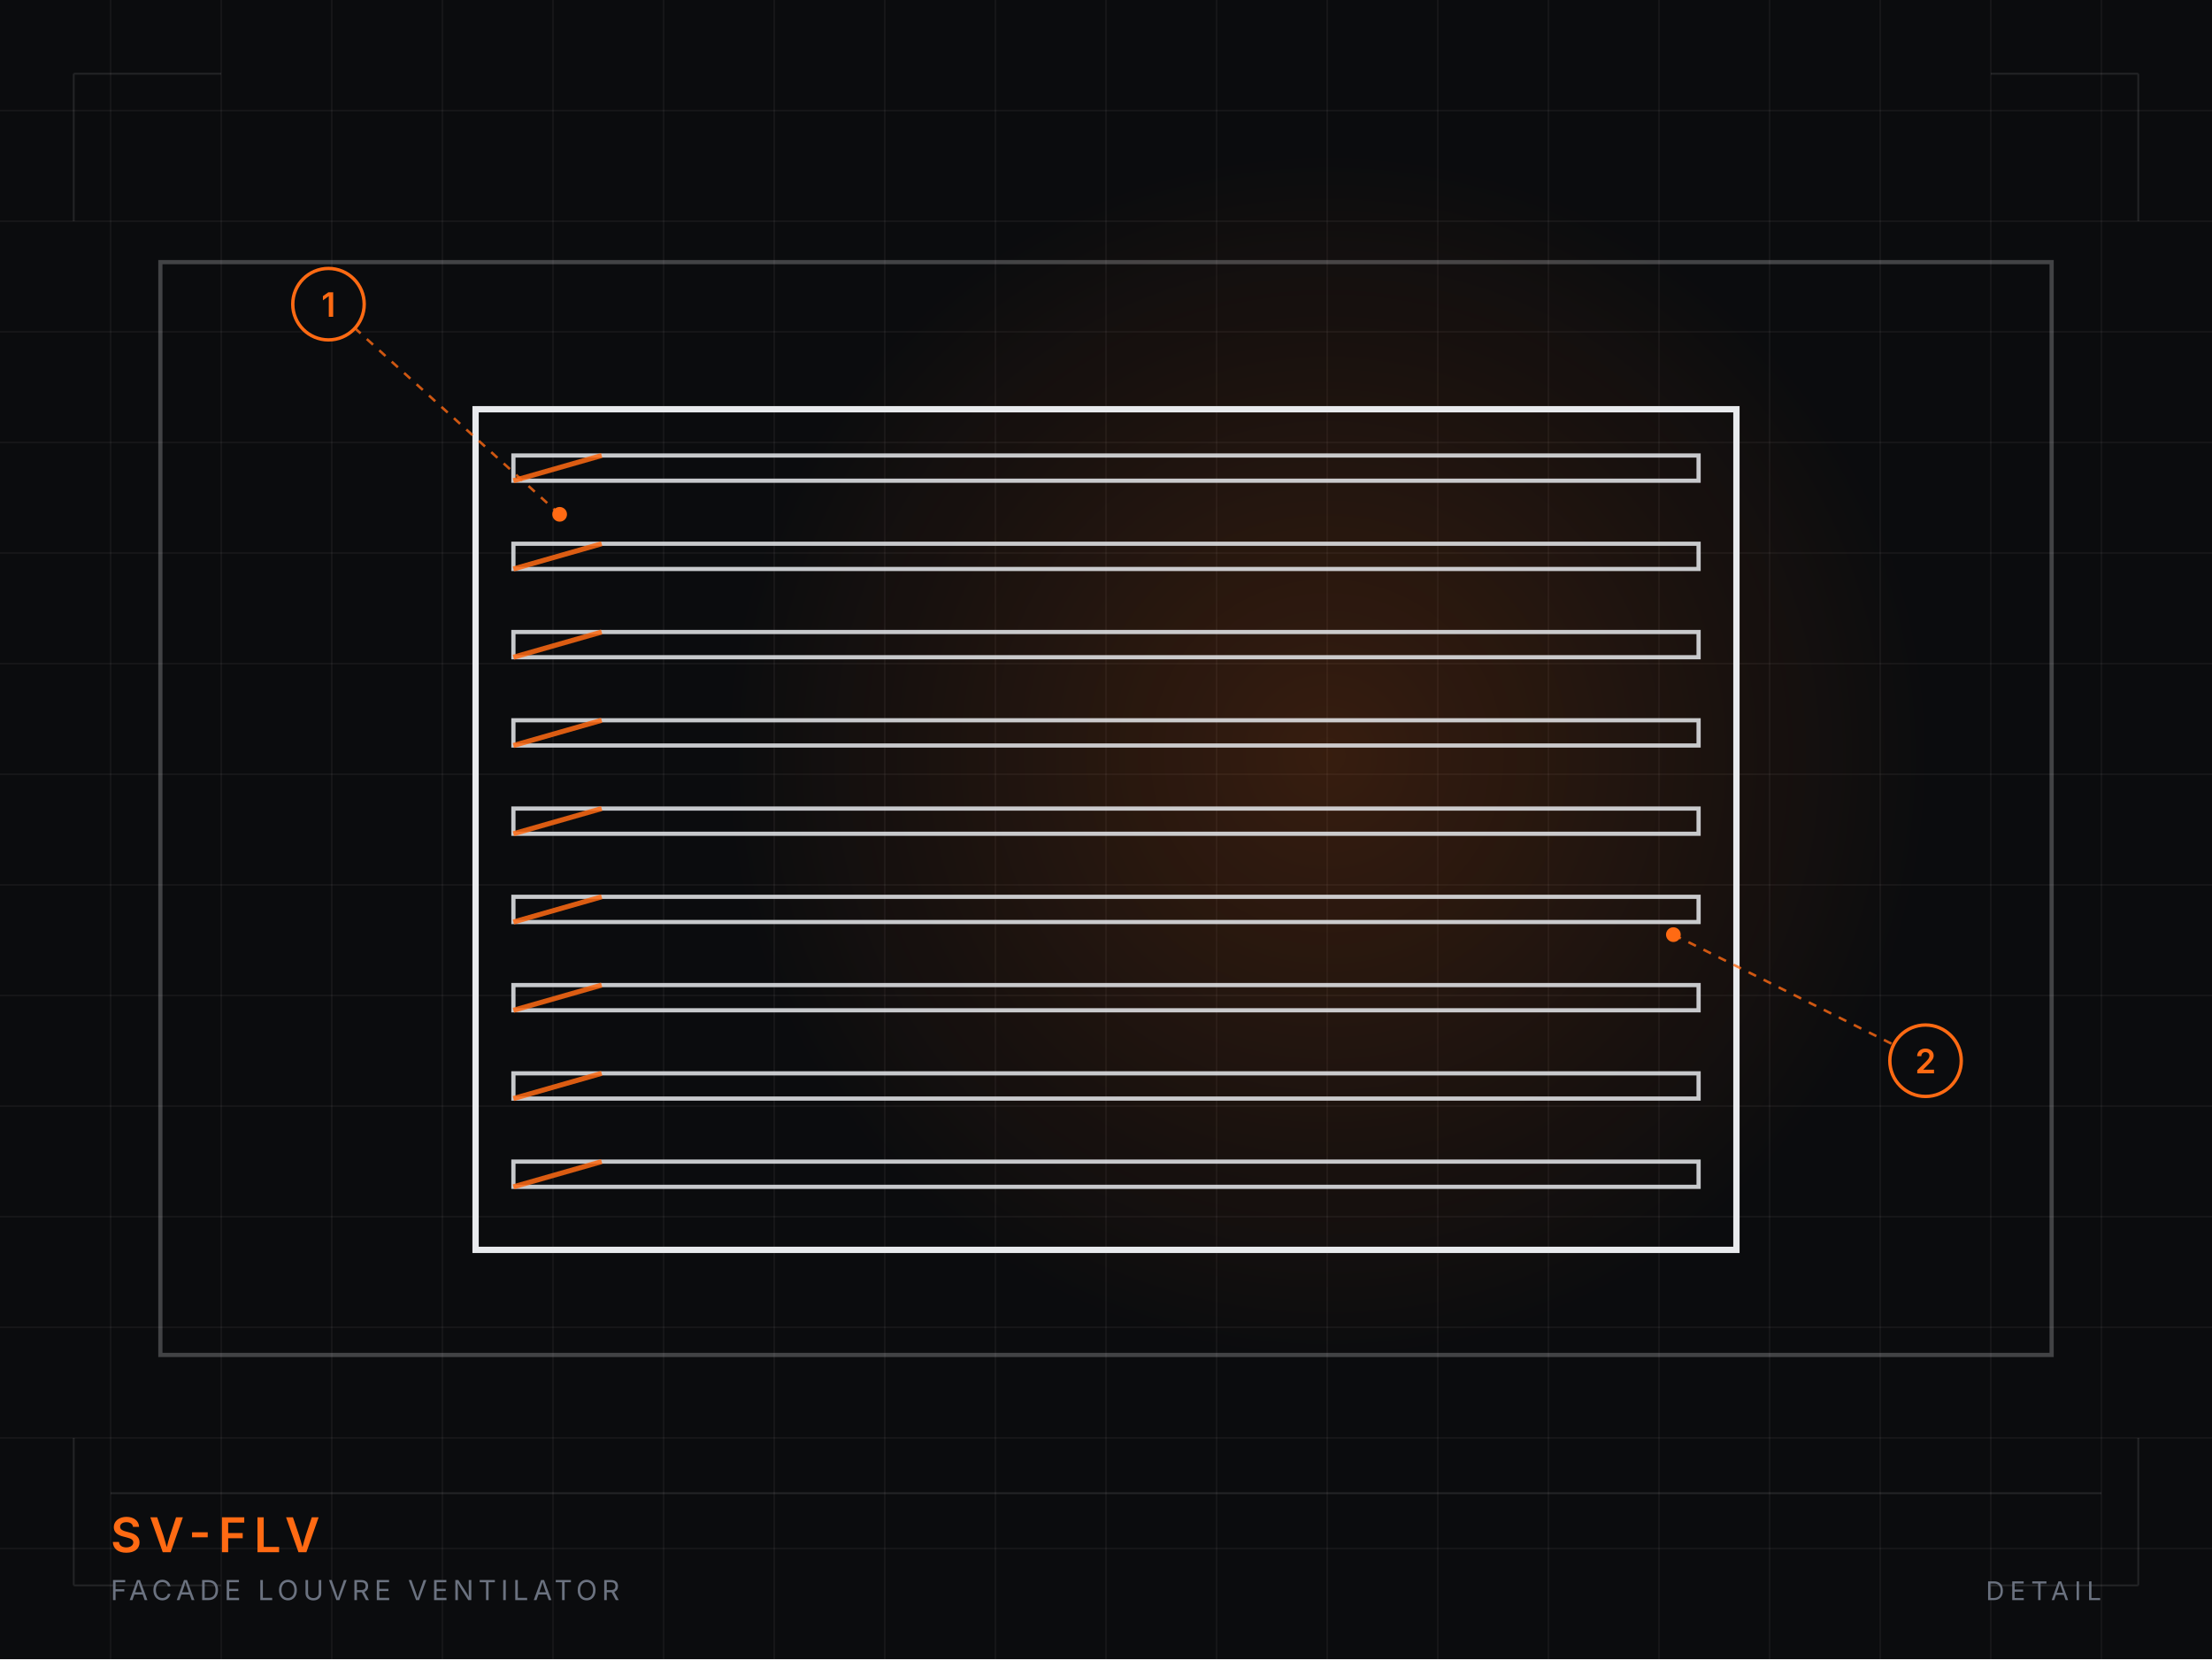
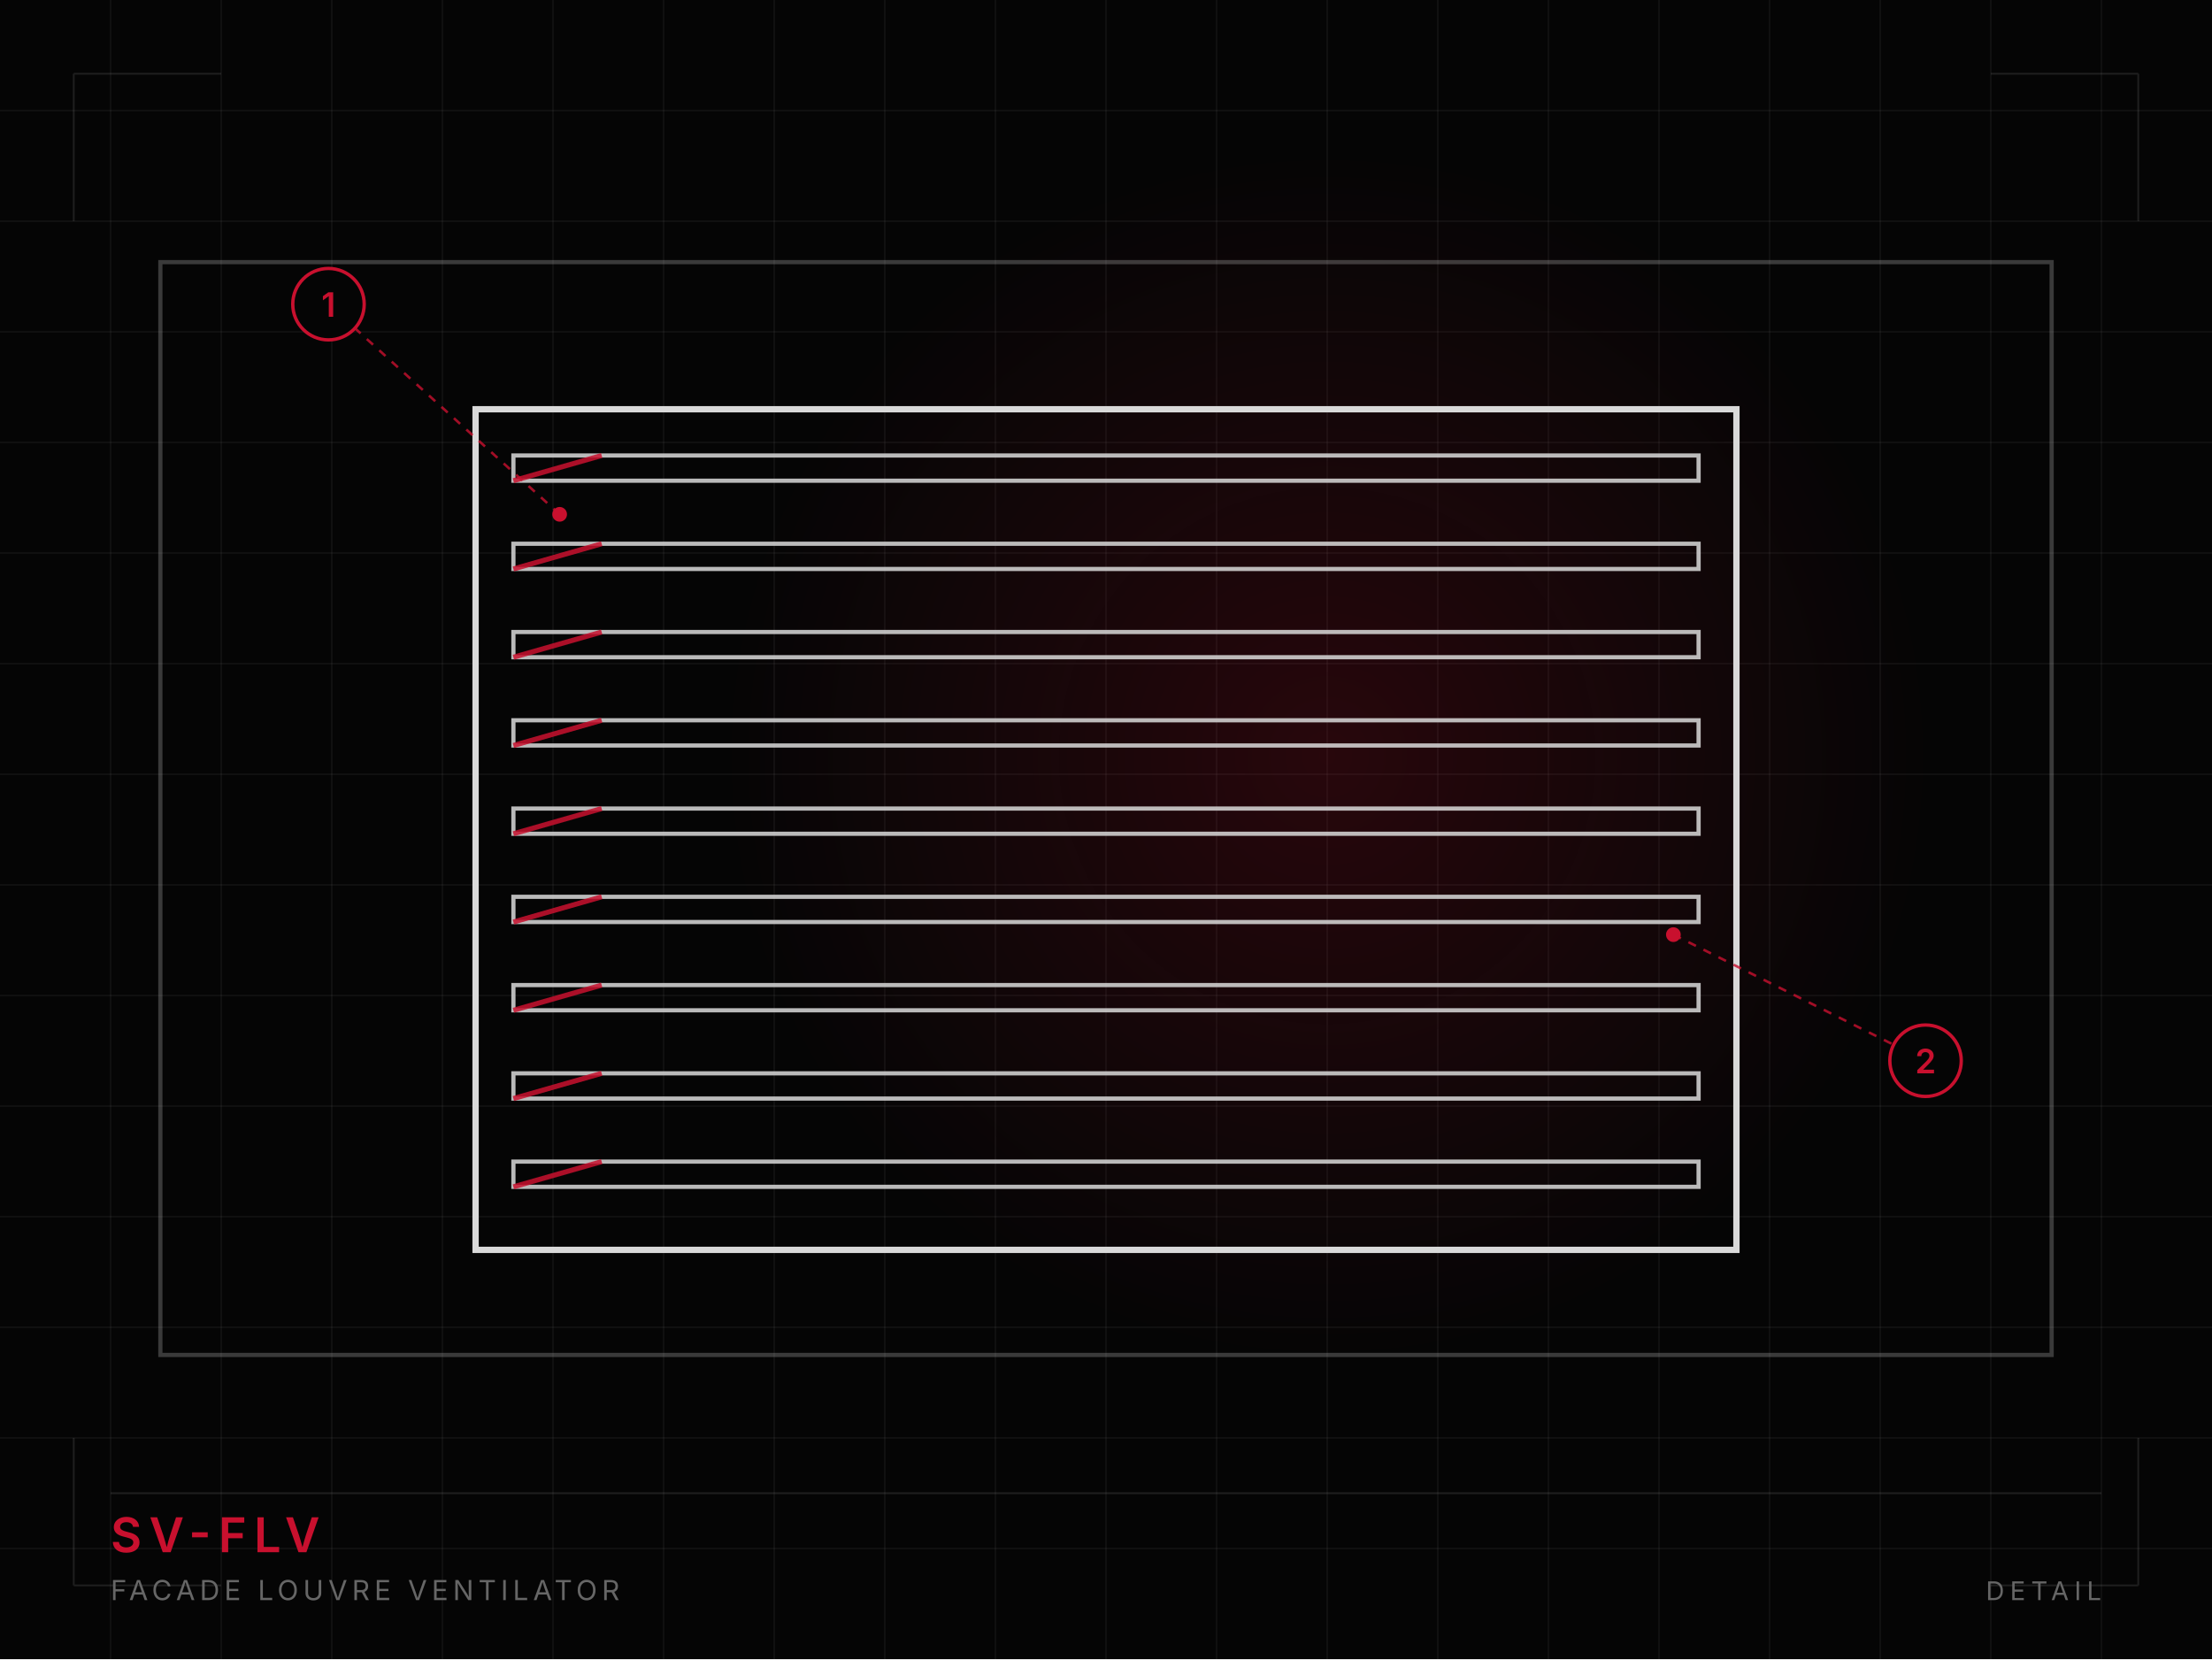
<svg xmlns="http://www.w3.org/2000/svg" viewBox="0 0 1200 900" width="1200" height="900" role="img" aria-label="SV-FLV detail">
  <defs>
    <radialGradient id="glow">
-       <stop offset="0%" stop-color="#ff6a13" stop-opacity=".18" />
-       <stop offset="100%" stop-color="#ff6a13" stop-opacity="0" />
+       <stop offset="0%" stop-color="#c8102e" stop-opacity=".18" />
+       <stop offset="100%" stop-color="#c8102e" stop-opacity="0" />
    </radialGradient>
  </defs>
-   <rect width="1200" height="900" fill="#0b0c0e" />
+   <rect width="1200" height="900" fill="#050505" />
  <g stroke="#ffffff" stroke-opacity="0.045" stroke-width="1">
    <path d="M60 0V900" />
    <path d="M120 0V900" />
    <path d="M180 0V900" />
    <path d="M240 0V900" />
    <path d="M300 0V900" />
    <path d="M360 0V900" />
    <path d="M420 0V900" />
    <path d="M480 0V900" />
    <path d="M540 0V900" />
    <path d="M600 0V900" />
    <path d="M660 0V900" />
    <path d="M720 0V900" />
    <path d="M780 0V900" />
    <path d="M840 0V900" />
    <path d="M900 0V900" />
    <path d="M960 0V900" />
    <path d="M1020 0V900" />
    <path d="M1080 0V900" />
    <path d="M1140 0V900" />
    <path d="M0 60H1200" />
    <path d="M0 120H1200" />
    <path d="M0 180H1200" />
    <path d="M0 240H1200" />
    <path d="M0 300H1200" />
    <path d="M0 360H1200" />
    <path d="M0 420H1200" />
    <path d="M0 480H1200" />
    <path d="M0 540H1200" />
    <path d="M0 600H1200" />
    <path d="M0 660H1200" />
    <path d="M0 720H1200" />
    <path d="M0 780H1200" />
    <path d="M0 840H1200" />
  </g>
  <g stroke="#ffffff" stroke-opacity="0.10" stroke-width="1">
    <path d="M40 40H120M40 40V120" />
    <path d="M1160 40H1080M1160 40V120" />
    <path d="M40 860H120M40 860V780" />
    <path d="M1160 860H1080M1160 860V780" />
  </g>
  <circle cx="720" cy="410" r="330" fill="url(#glow)" />
-   <text x="60" y="842" fill="#ff6a13" font-family="Barlow Condensed,Inter,sans-serif" font-size="26" font-weight="600" letter-spacing="4">SV-FLV</text>
-   <text x="60" y="868" fill="#6b7280" font-family="Inter,sans-serif" font-size="15" letter-spacing="2.5">FACADE LOUVRE VENTILATOR</text>
-   <text x="1140" y="868" fill="#6b7280" text-anchor="end" font-family="Inter,sans-serif" font-size="14" letter-spacing="3">DETAIL</text>
+   <text x="60" y="842" fill="#c8102e" font-family="Barlow Condensed,Inter,sans-serif" font-size="26" font-weight="600" letter-spacing="4">SV-FLV</text>
+   <text x="60" y="868" fill="#666666" font-family="Inter,sans-serif" font-size="15" letter-spacing="2.5">FACADE LOUVRE VENTILATOR</text>
+   <text x="1140" y="868" fill="#666666" text-anchor="end" font-family="Inter,sans-serif" font-size="14" letter-spacing="3">DETAIL</text>
  <path d="M60 810H1140" stroke="#ffffff" stroke-opacity="0.10" />
  <g transform="translate(600 450) scale(1.14) translate(-600 -450)">
-     <rect x="150" y="180" width="900" height="520" fill="none" stroke="#e8eaed" stroke-opacity=".25" stroke-width="2" />
-     <rect x="300" y="250" width="600" height="400" fill="none" stroke="#e8eaed" stroke-width="3" />
-     <path d="M318 284L882 284L882 272L318 272Z" fill="none" stroke="#e8eaed" stroke-width="2" opacity=".85" />
-     <path d="M318 284L360 272" stroke="#ff6a13" stroke-width="2.4" opacity=".85" />
-     <path d="M318 326L882 326L882 314L318 314Z" fill="none" stroke="#e8eaed" stroke-width="2" opacity=".85" />
-     <path d="M318 326L360 314" stroke="#ff6a13" stroke-width="2.4" opacity=".85" />
-     <path d="M318 368L882 368L882 356L318 356Z" fill="none" stroke="#e8eaed" stroke-width="2" opacity=".85" />
-     <path d="M318 368L360 356" stroke="#ff6a13" stroke-width="2.4" opacity=".85" />
-     <path d="M318 410L882 410L882 398L318 398Z" fill="none" stroke="#e8eaed" stroke-width="2" opacity=".85" />
-     <path d="M318 410L360 398" stroke="#ff6a13" stroke-width="2.4" opacity=".85" />
-     <path d="M318 452L882 452L882 440L318 440Z" fill="none" stroke="#e8eaed" stroke-width="2" opacity=".85" />
-     <path d="M318 452L360 440" stroke="#ff6a13" stroke-width="2.4" opacity=".85" />
-     <path d="M318 494L882 494L882 482L318 482Z" fill="none" stroke="#e8eaed" stroke-width="2" opacity=".85" />
-     <path d="M318 494L360 482" stroke="#ff6a13" stroke-width="2.4" opacity=".85" />
-     <path d="M318 536L882 536L882 524L318 524Z" fill="none" stroke="#e8eaed" stroke-width="2" opacity=".85" />
-     <path d="M318 536L360 524" stroke="#ff6a13" stroke-width="2.4" opacity=".85" />
-     <path d="M318 578L882 578L882 566L318 566Z" fill="none" stroke="#e8eaed" stroke-width="2" opacity=".85" />
-     <path d="M318 578L360 566" stroke="#ff6a13" stroke-width="2.4" opacity=".85" />
-     <path d="M318 620L882 620L882 608L318 608Z" fill="none" stroke="#e8eaed" stroke-width="2" opacity=".85" />
-     <path d="M318 620L360 608" stroke="#ff6a13" stroke-width="2.4" opacity=".85" />
+     <rect x="150" y="180" width="900" height="520" fill="none" stroke="#d9d9d9" stroke-opacity=".25" stroke-width="2" />
+     <rect x="300" y="250" width="600" height="400" fill="none" stroke="#d9d9d9" stroke-width="3" />
+     <path d="M318 284L882 284L882 272L318 272Z" fill="none" stroke="#d9d9d9" stroke-width="2" opacity=".85" />
+     <path d="M318 284L360 272" stroke="#c8102e" stroke-width="2.4" opacity=".85" />
+     <path d="M318 326L882 326L882 314L318 314Z" fill="none" stroke="#d9d9d9" stroke-width="2" opacity=".85" />
+     <path d="M318 326L360 314" stroke="#c8102e" stroke-width="2.4" opacity=".85" />
+     <path d="M318 368L882 368L882 356L318 356Z" fill="none" stroke="#d9d9d9" stroke-width="2" opacity=".85" />
+     <path d="M318 368L360 356" stroke="#c8102e" stroke-width="2.4" opacity=".85" />
+     <path d="M318 410L882 410L882 398L318 398Z" fill="none" stroke="#d9d9d9" stroke-width="2" opacity=".85" />
+     <path d="M318 410L360 398" stroke="#c8102e" stroke-width="2.4" opacity=".85" />
+     <path d="M318 452L882 452L882 440L318 440Z" fill="none" stroke="#d9d9d9" stroke-width="2" opacity=".85" />
+     <path d="M318 452L360 440" stroke="#c8102e" stroke-width="2.4" opacity=".85" />
+     <path d="M318 494L882 494L882 482L318 482Z" fill="none" stroke="#d9d9d9" stroke-width="2" opacity=".85" />
+     <path d="M318 494L360 482" stroke="#c8102e" stroke-width="2.4" opacity=".85" />
+     <path d="M318 536L882 536L882 524L318 524Z" fill="none" stroke="#d9d9d9" stroke-width="2" opacity=".85" />
+     <path d="M318 536L360 524" stroke="#c8102e" stroke-width="2.4" opacity=".85" />
+     <path d="M318 578L882 578L882 566L318 566Z" fill="none" stroke="#d9d9d9" stroke-width="2" opacity=".85" />
+     <path d="M318 578L360 566" stroke="#c8102e" stroke-width="2.4" opacity=".85" />
+     <path d="M318 620L882 620L882 608L318 608Z" fill="none" stroke="#d9d9d9" stroke-width="2" opacity=".85" />
+     <path d="M318 620L360 608" stroke="#c8102e" stroke-width="2.4" opacity=".85" />
    <g>
-       <path d="M340 300L230 200" stroke="#ff6a13" stroke-width="1.2" stroke-dasharray="4 4" opacity=".8" />
-       <circle cx="230" cy="200" r="17" fill="#0b0c0e" stroke="#ff6a13" stroke-width="1.6" />
-       <text x="230" y="206" text-anchor="middle" fill="#ff6a13" font-family="Inter,sans-serif" font-size="16" font-weight="600">1</text>
-       <circle cx="340" cy="300" r="3.5" fill="#ff6a13" />
+       <path d="M340 300L230 200" stroke="#c8102e" stroke-width="1.2" stroke-dasharray="4 4" opacity=".8" />
+       <circle cx="230" cy="200" r="17" fill="#050505" stroke="#c8102e" stroke-width="1.6" />
+       <text x="230" y="206" text-anchor="middle" fill="#c8102e" font-family="Inter,sans-serif" font-size="16" font-weight="600">1</text>
+       <circle cx="340" cy="300" r="3.5" fill="#c8102e" />
    </g>
    <g>
-       <path d="M870 500L990 560" stroke="#ff6a13" stroke-width="1.2" stroke-dasharray="4 4" opacity=".8" />
-       <circle cx="990" cy="560" r="17" fill="#0b0c0e" stroke="#ff6a13" stroke-width="1.6" />
-       <text x="990" y="566" text-anchor="middle" fill="#ff6a13" font-family="Inter,sans-serif" font-size="16" font-weight="600">2</text>
-       <circle cx="870" cy="500" r="3.5" fill="#ff6a13" />
+       <path d="M870 500L990 560" stroke="#c8102e" stroke-width="1.2" stroke-dasharray="4 4" opacity=".8" />
+       <circle cx="990" cy="560" r="17" fill="#050505" stroke="#c8102e" stroke-width="1.6" />
+       <text x="990" y="566" text-anchor="middle" fill="#c8102e" font-family="Inter,sans-serif" font-size="16" font-weight="600">2</text>
+       <circle cx="870" cy="500" r="3.5" fill="#c8102e" />
    </g>
  </g>
</svg>
